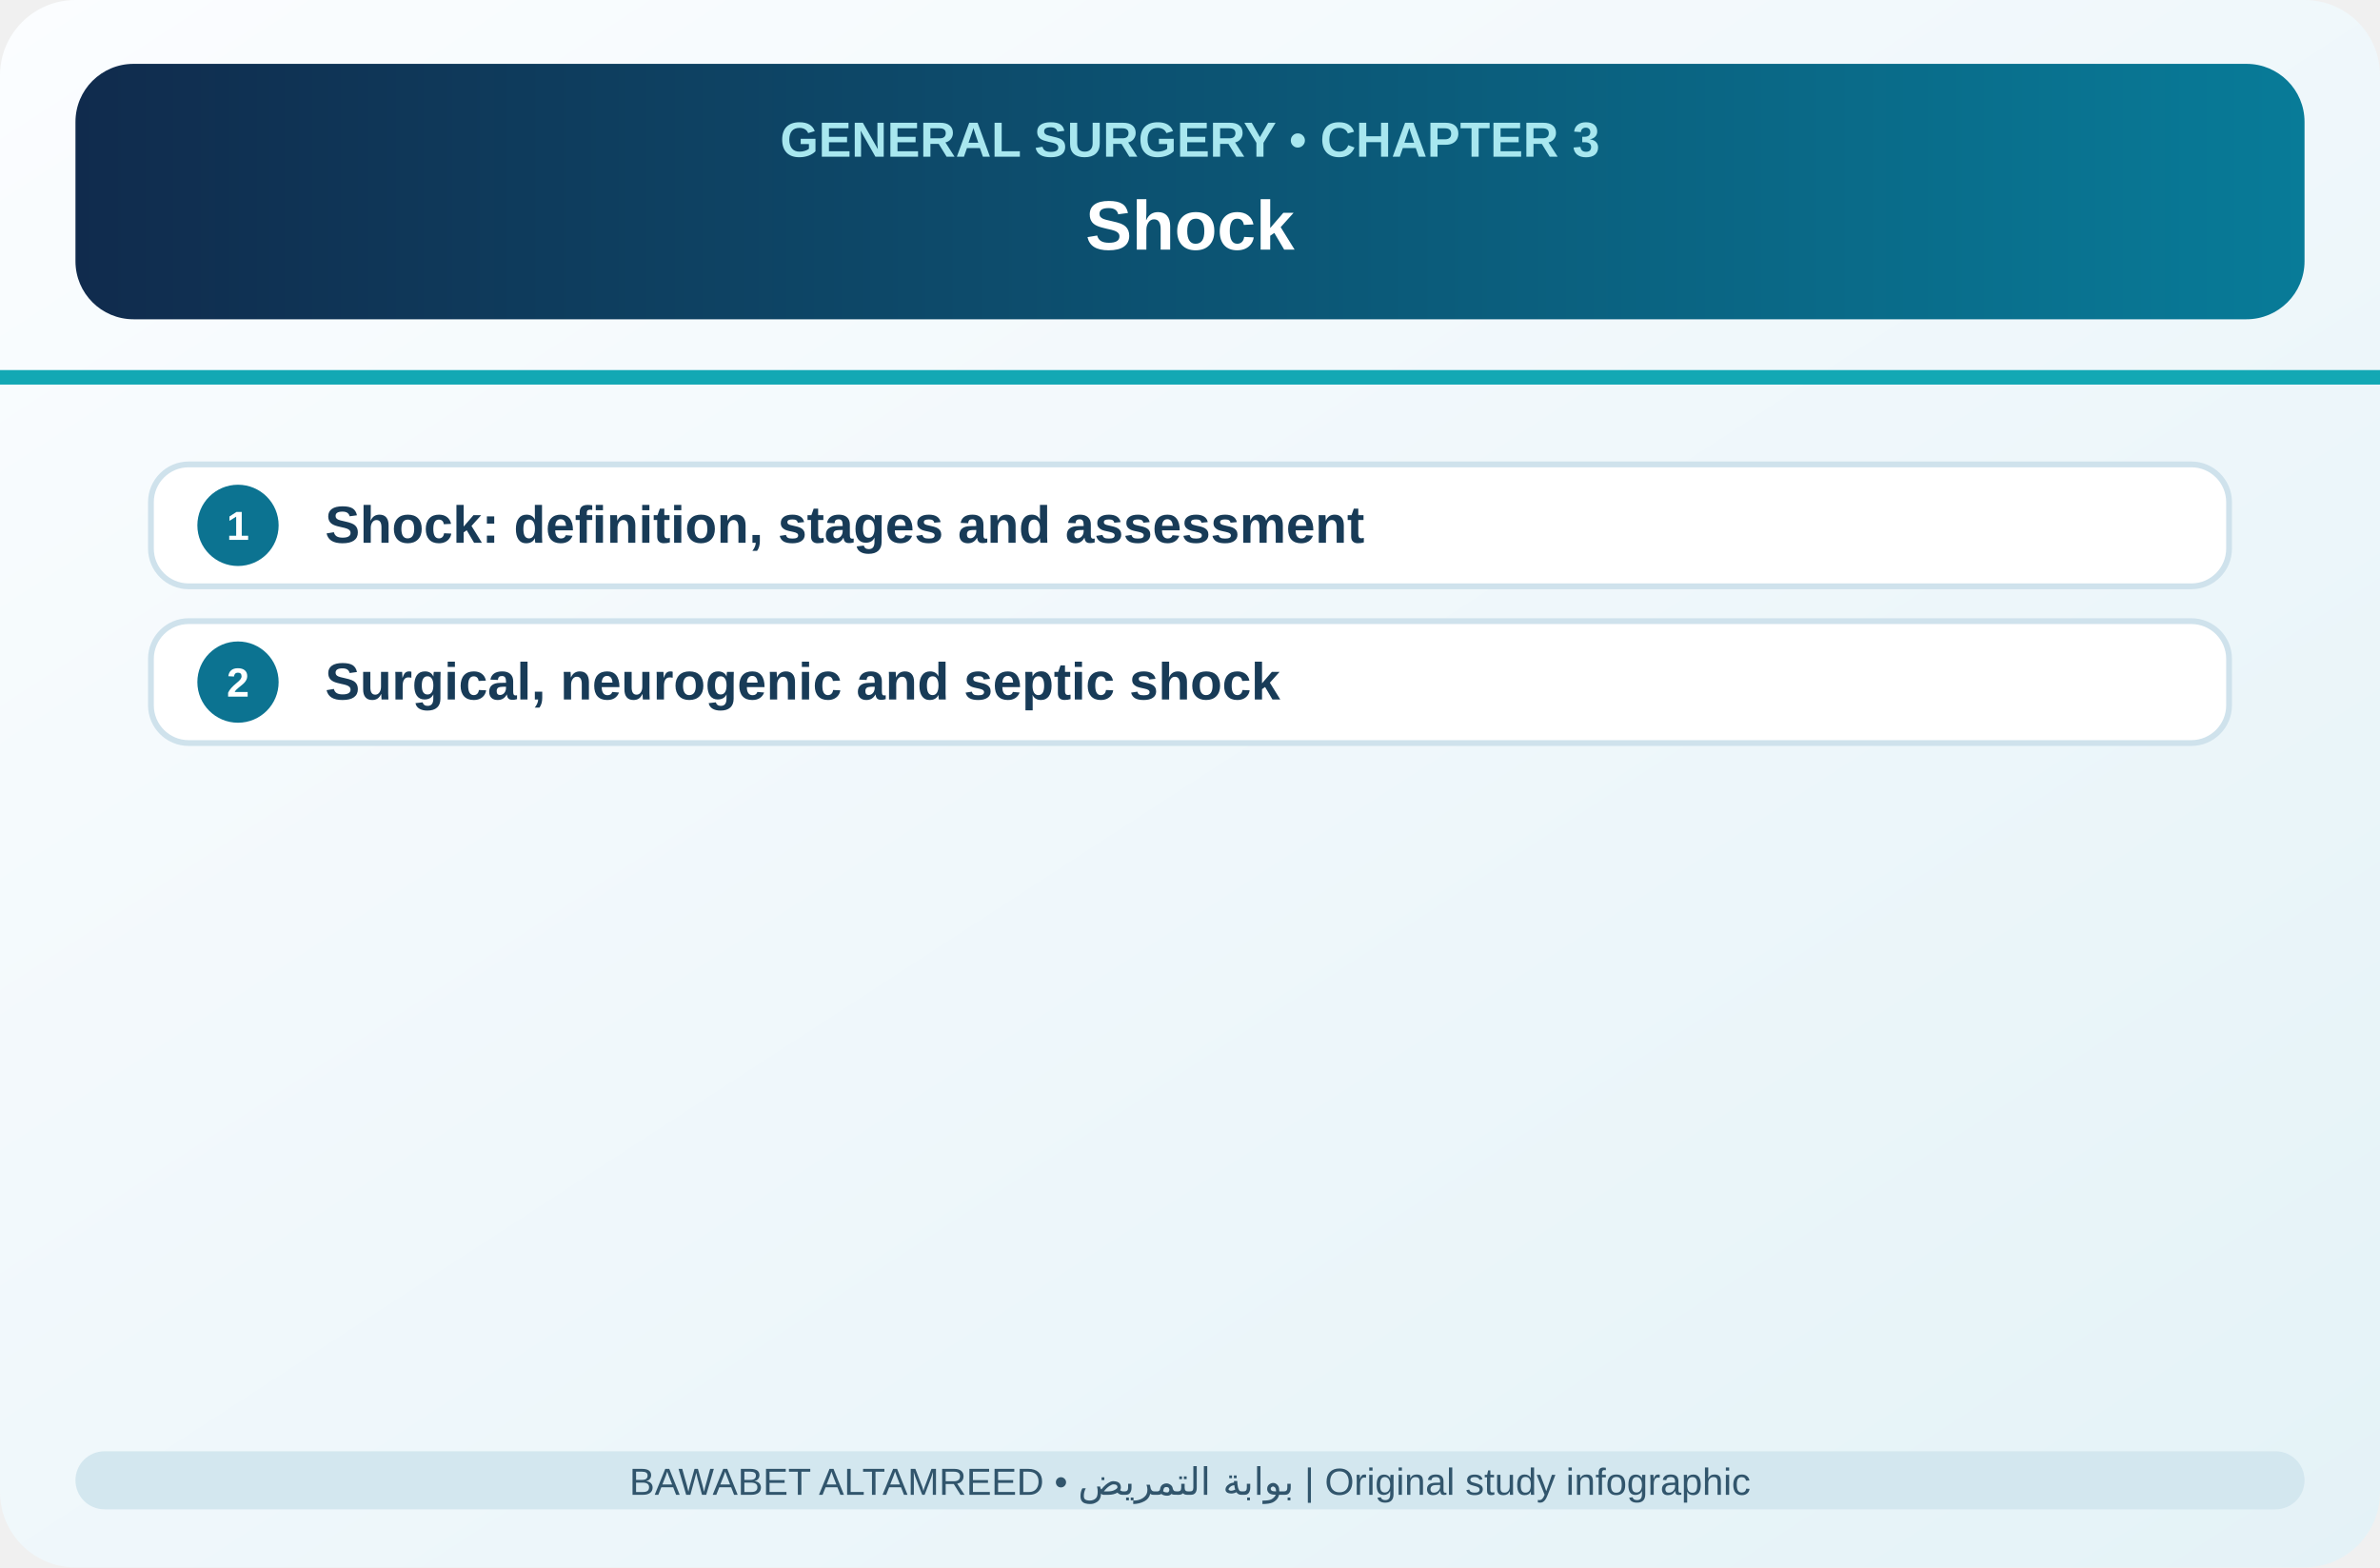
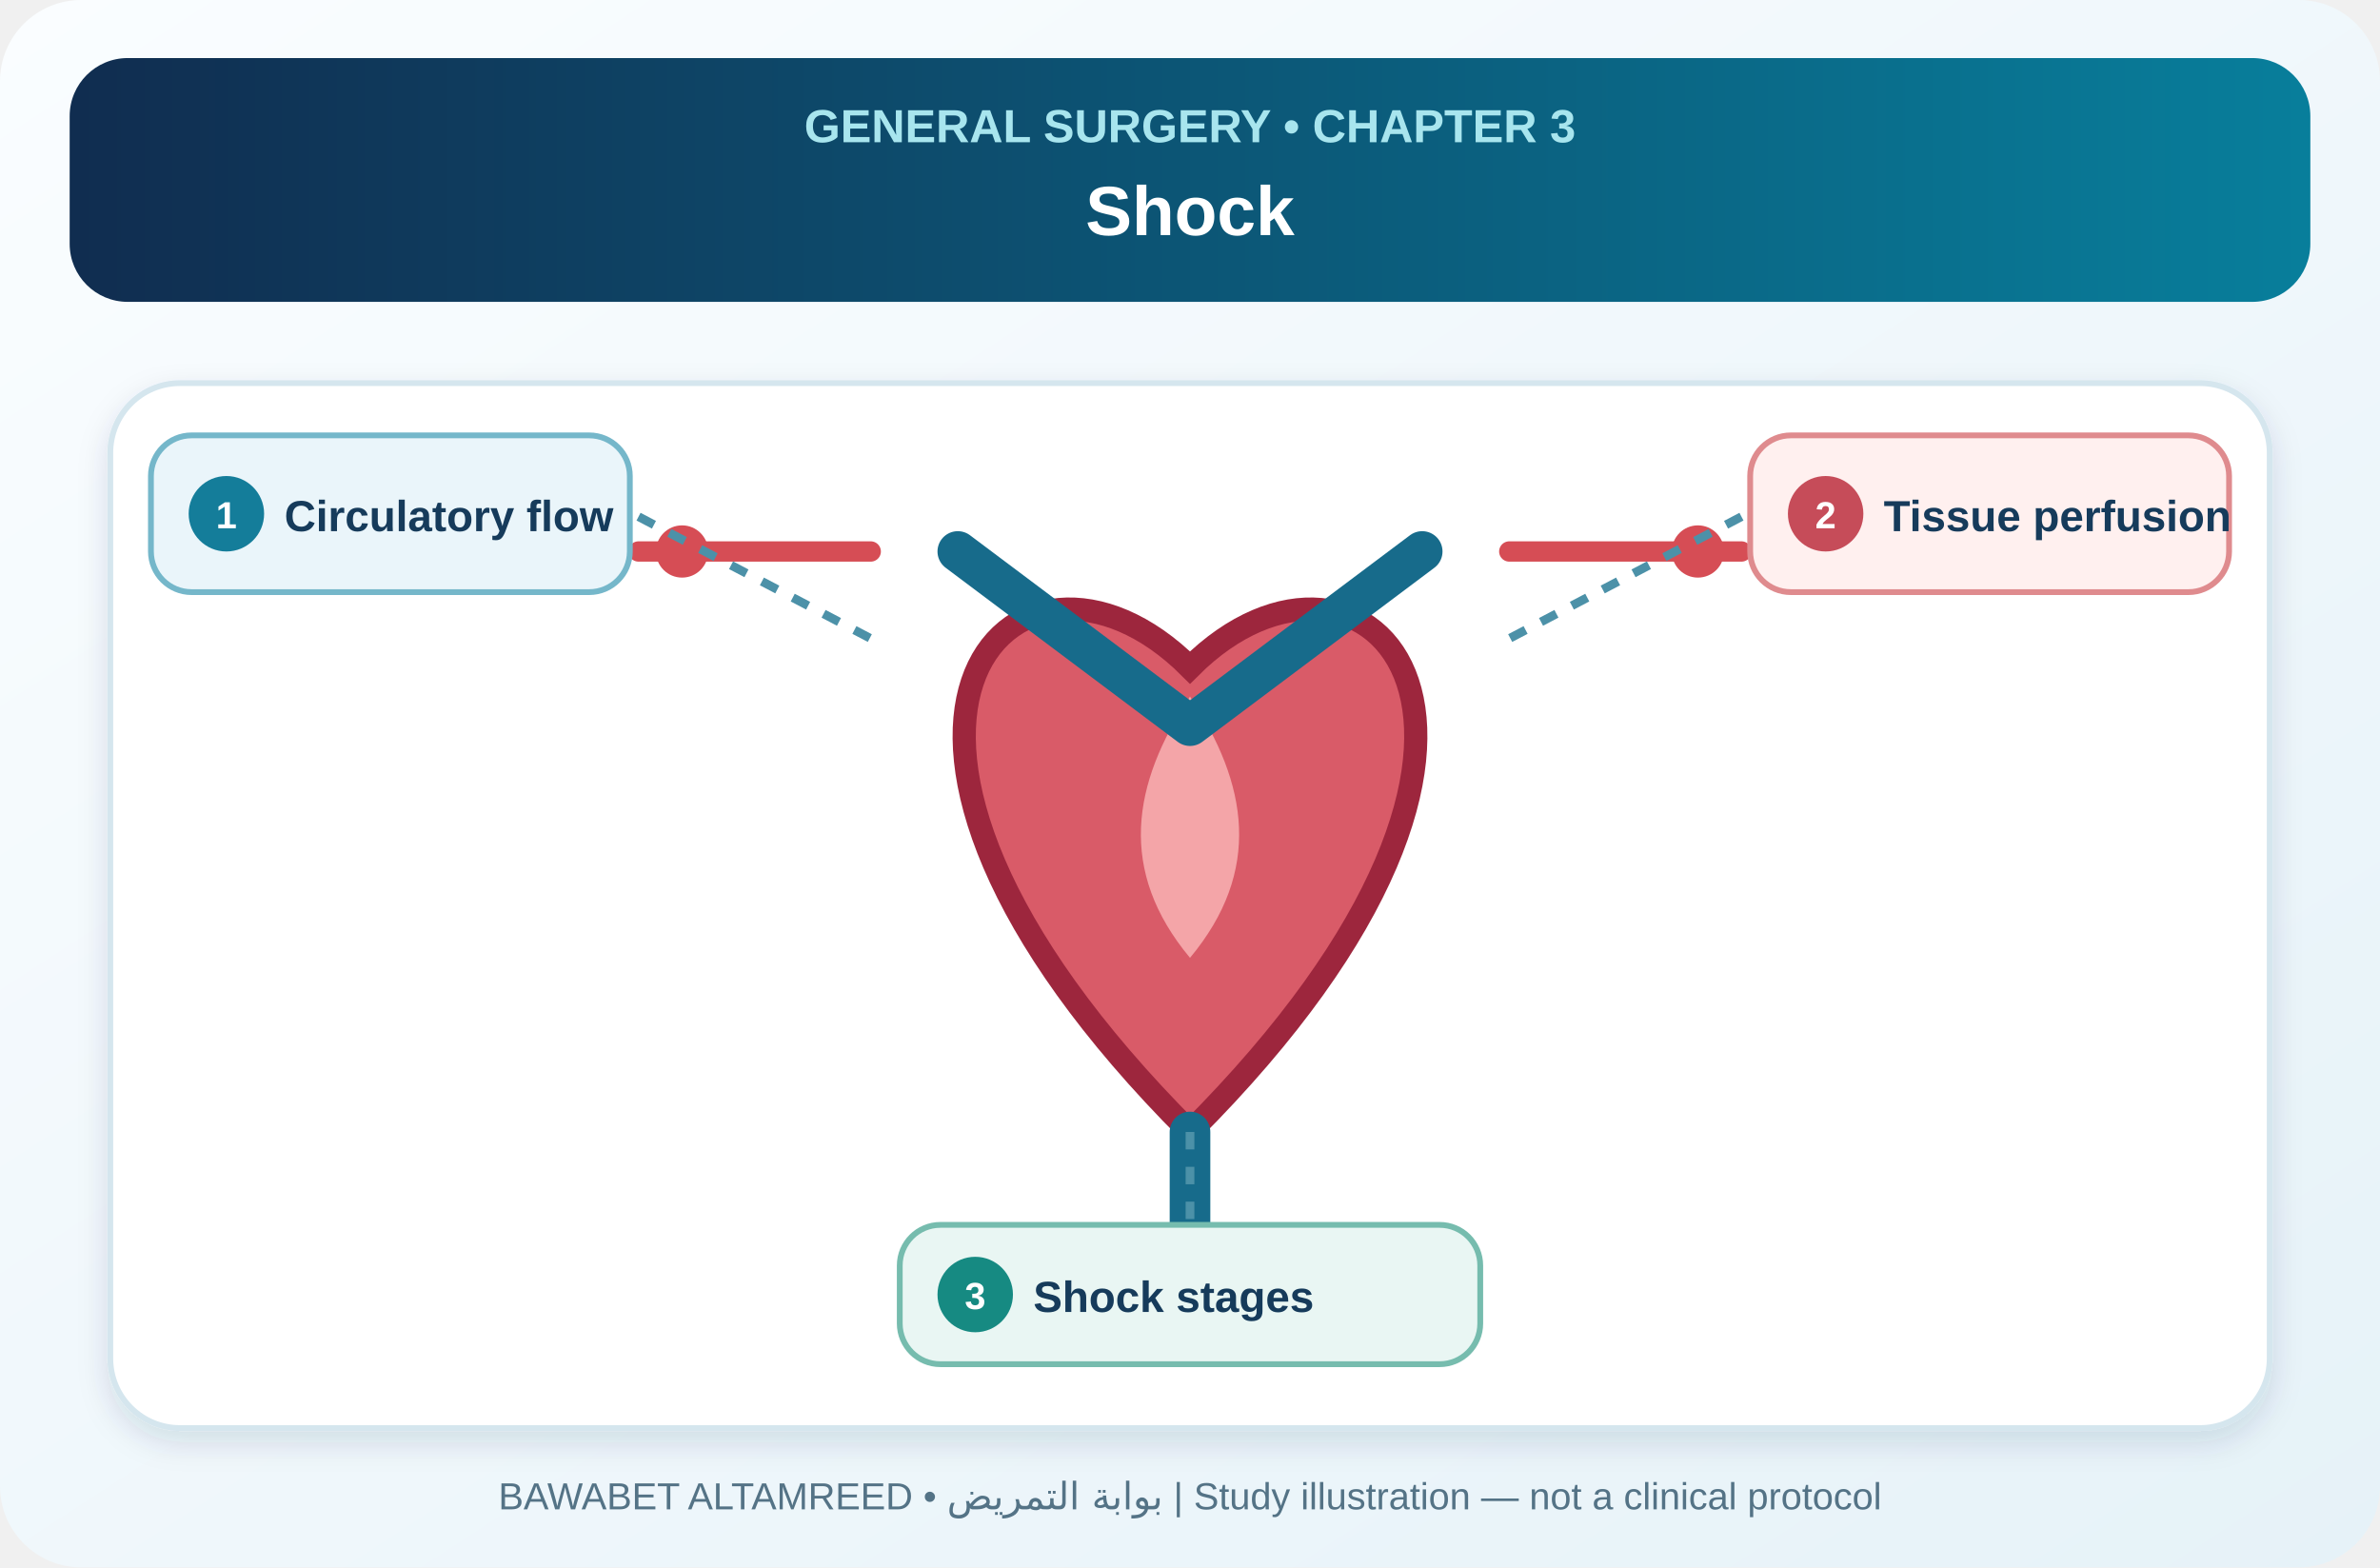
- <svg xmlns="http://www.w3.org/2000/svg" viewBox="0 0 820 540" role="img" aria-labelledby="t">
+ <svg xmlns="http://www.w3.org/2000/svg" viewBox="0 0 820 540" role="img" aria-labelledby="title desc">
  <defs>
    <linearGradient id="bg" x2="1" y2="1">
-       <stop stop-color="#fbfdff" />
-       <stop offset="1" stop-color="#e4f2f7" />
+       <stop stop-color="#fafdff" />
+       <stop offset="1" stop-color="#e6f2f8" />
    </linearGradient>
-     <linearGradient id="nav">
-       <stop stop-color="#102b4d" />
-       <stop offset="1" stop-color="#087b98" />
+     <linearGradient id="head">
+       <stop stop-color="#102d50" />
+       <stop offset="1" stop-color="#087e9b" />
    </linearGradient>
+     <filter id="shadow" x="-20%" y="-20%" width="140%" height="140%">
+       <feDropShadow dx="0" dy="4" stdDeviation="5" flood-color="#163b5b" flood-opacity=".13" />
+     </filter>
  </defs>
-   <rect width="820" height="540" rx="26" fill="url(#bg)" />
-   <rect x="26" y="22" width="768" height="88" rx="20" fill="url(#nav)" />
-   <text x="410" y="54" fill="#a8e7ef" text-anchor="middle" font-family="Arial" font-size="17" font-weight="700">GENERAL SURGERY • CHAPTER 3</text>
-   <text x="410" y="86" fill="#fff" text-anchor="middle" font-family="Arial" font-size="24" font-weight="700">Shock</text>
-   <path d="M0 130H820" stroke="#13a8b4" stroke-width="5" />
-   <rect x="52" y="160" width="716" height="42" rx="13" fill="#fff" stroke="#cfe2ec" stroke-width="2" />
-   <circle cx="82" cy="181" r="14" fill="#0c7391" />
-   <text x="82" y="186" fill="#fff" text-anchor="middle" font-family="Arial" font-size="14" font-weight="700">1</text>
-   <text x="112" y="187" fill="#183b57" font-family="Arial" font-size="18" font-weight="700">Shock: definition, stages and assessment</text>
-   <rect x="52" y="214" width="716" height="42" rx="13" fill="#fff" stroke="#cfe2ec" stroke-width="2" />
-   <circle cx="82" cy="235" r="14" fill="#0c7391" />
-   <text x="82" y="240" fill="#fff" text-anchor="middle" font-family="Arial" font-size="14" font-weight="700">2</text>
-   <text x="112" y="241" fill="#183b57" font-family="Arial" font-size="18" font-weight="700">Surgical, neurogenic and septic shock</text>
-   <rect x="26" y="500" width="768" height="20" rx="10" fill="#d3e7ef" />
-   <text x="410" y="515" fill="#31556c" text-anchor="middle" font-family="Arial" font-size="13">BAWABET ALTAMREED • بوابة التمريض | Original study infographic</text>
+   <rect width="820" height="540" rx="28" fill="url(#bg)" />
+   <rect x="24" y="20" width="772" height="84" rx="20" fill="url(#head)" />
+   <text x="410" y="49" fill="#a8e5ee" font-family="Arial,sans-serif" font-size="16" font-weight="700" text-anchor="middle">GENERAL SURGERY • CHAPTER 3</text>
+   <text x="410" y="81" fill="#fff" font-family="Arial,sans-serif" font-size="24" font-weight="700" text-anchor="middle">Shock</text>
+   <rect x="38" y="132" width="744" height="360" rx="24" fill="#fff" stroke="#d5e6ee" stroke-width="2" filter="url(#shadow)" />
+   <g>
+     <path d="M410 230 C350 170 270 250 410 390 C550 250 470 170 410 230Z" fill="#d95b68" stroke="#9d263d" stroke-width="8" />
+     <path d="M410 240 C390 270 385 300 410 330 C435 300 430 270 410 240Z" fill="#f4a5a8" />
+     <path d="M410 390V430M410 250L330 190M410 250L490 190" stroke="#176b8b" stroke-width="14" stroke-linecap="round" />
+     <path d="M300 190H220M520 190H600" stroke="#d64d55" stroke-width="7" stroke-linecap="round" />
+     <g fill="#d64d55">
+       <circle cx="235" cy="190" r="9" />
+       <circle cx="585" cy="190" r="9" />
+     </g>
+   </g>
+   <g font-family="Arial,sans-serif" font-weight="700">
+     <rect x="52" y="150" width="165" height="54" rx="14" fill="#eaf5fa" stroke="#75b7ca" stroke-width="2" />
+     <circle cx="78" cy="177" r="13" fill="#147d9a" />
+     <text x="78" y="182" font-size="13" fill="#fff" text-anchor="middle">1</text>
+     <text x="98" y="183" font-size="15" fill="#163b5b">Circulatory flow</text>
+     <rect x="603" y="150" width="165" height="54" rx="14" fill="#fff0ef" stroke="#df8b8e" stroke-width="2" />
+     <circle cx="629" cy="177" r="13" fill="#c64c59" />
+     <text x="629" y="182" font-size="13" fill="#fff" text-anchor="middle">2</text>
+     <text x="649" y="183" font-size="15" fill="#163b5b">Tissue perfusion</text>
+     <rect x="310" y="422" width="200" height="48" rx="14" fill="#e9f6f3" stroke="#76bcae" stroke-width="2" />
+     <circle cx="336" cy="446" r="13" fill="#168a82" />
+     <text x="336" y="451" font-size="13" fill="#fff" text-anchor="middle">3</text>
+     <text x="356" y="452" font-size="15" fill="#163b5b">Shock stages</text>
+   </g>
+   <path d="M220 178L300 220M600 178L520 220M410 420V390" stroke="#4c91a8" stroke-width="3" stroke-dasharray="6 6" fill="none" />
+   <text x="410" y="520" text-anchor="middle" font-family="Arial,sans-serif" font-size="13" fill="#547386">BAWABET ALTAMREED • بوابة التمريض | Study illustration — not a clinical protocol</text>
</svg>
